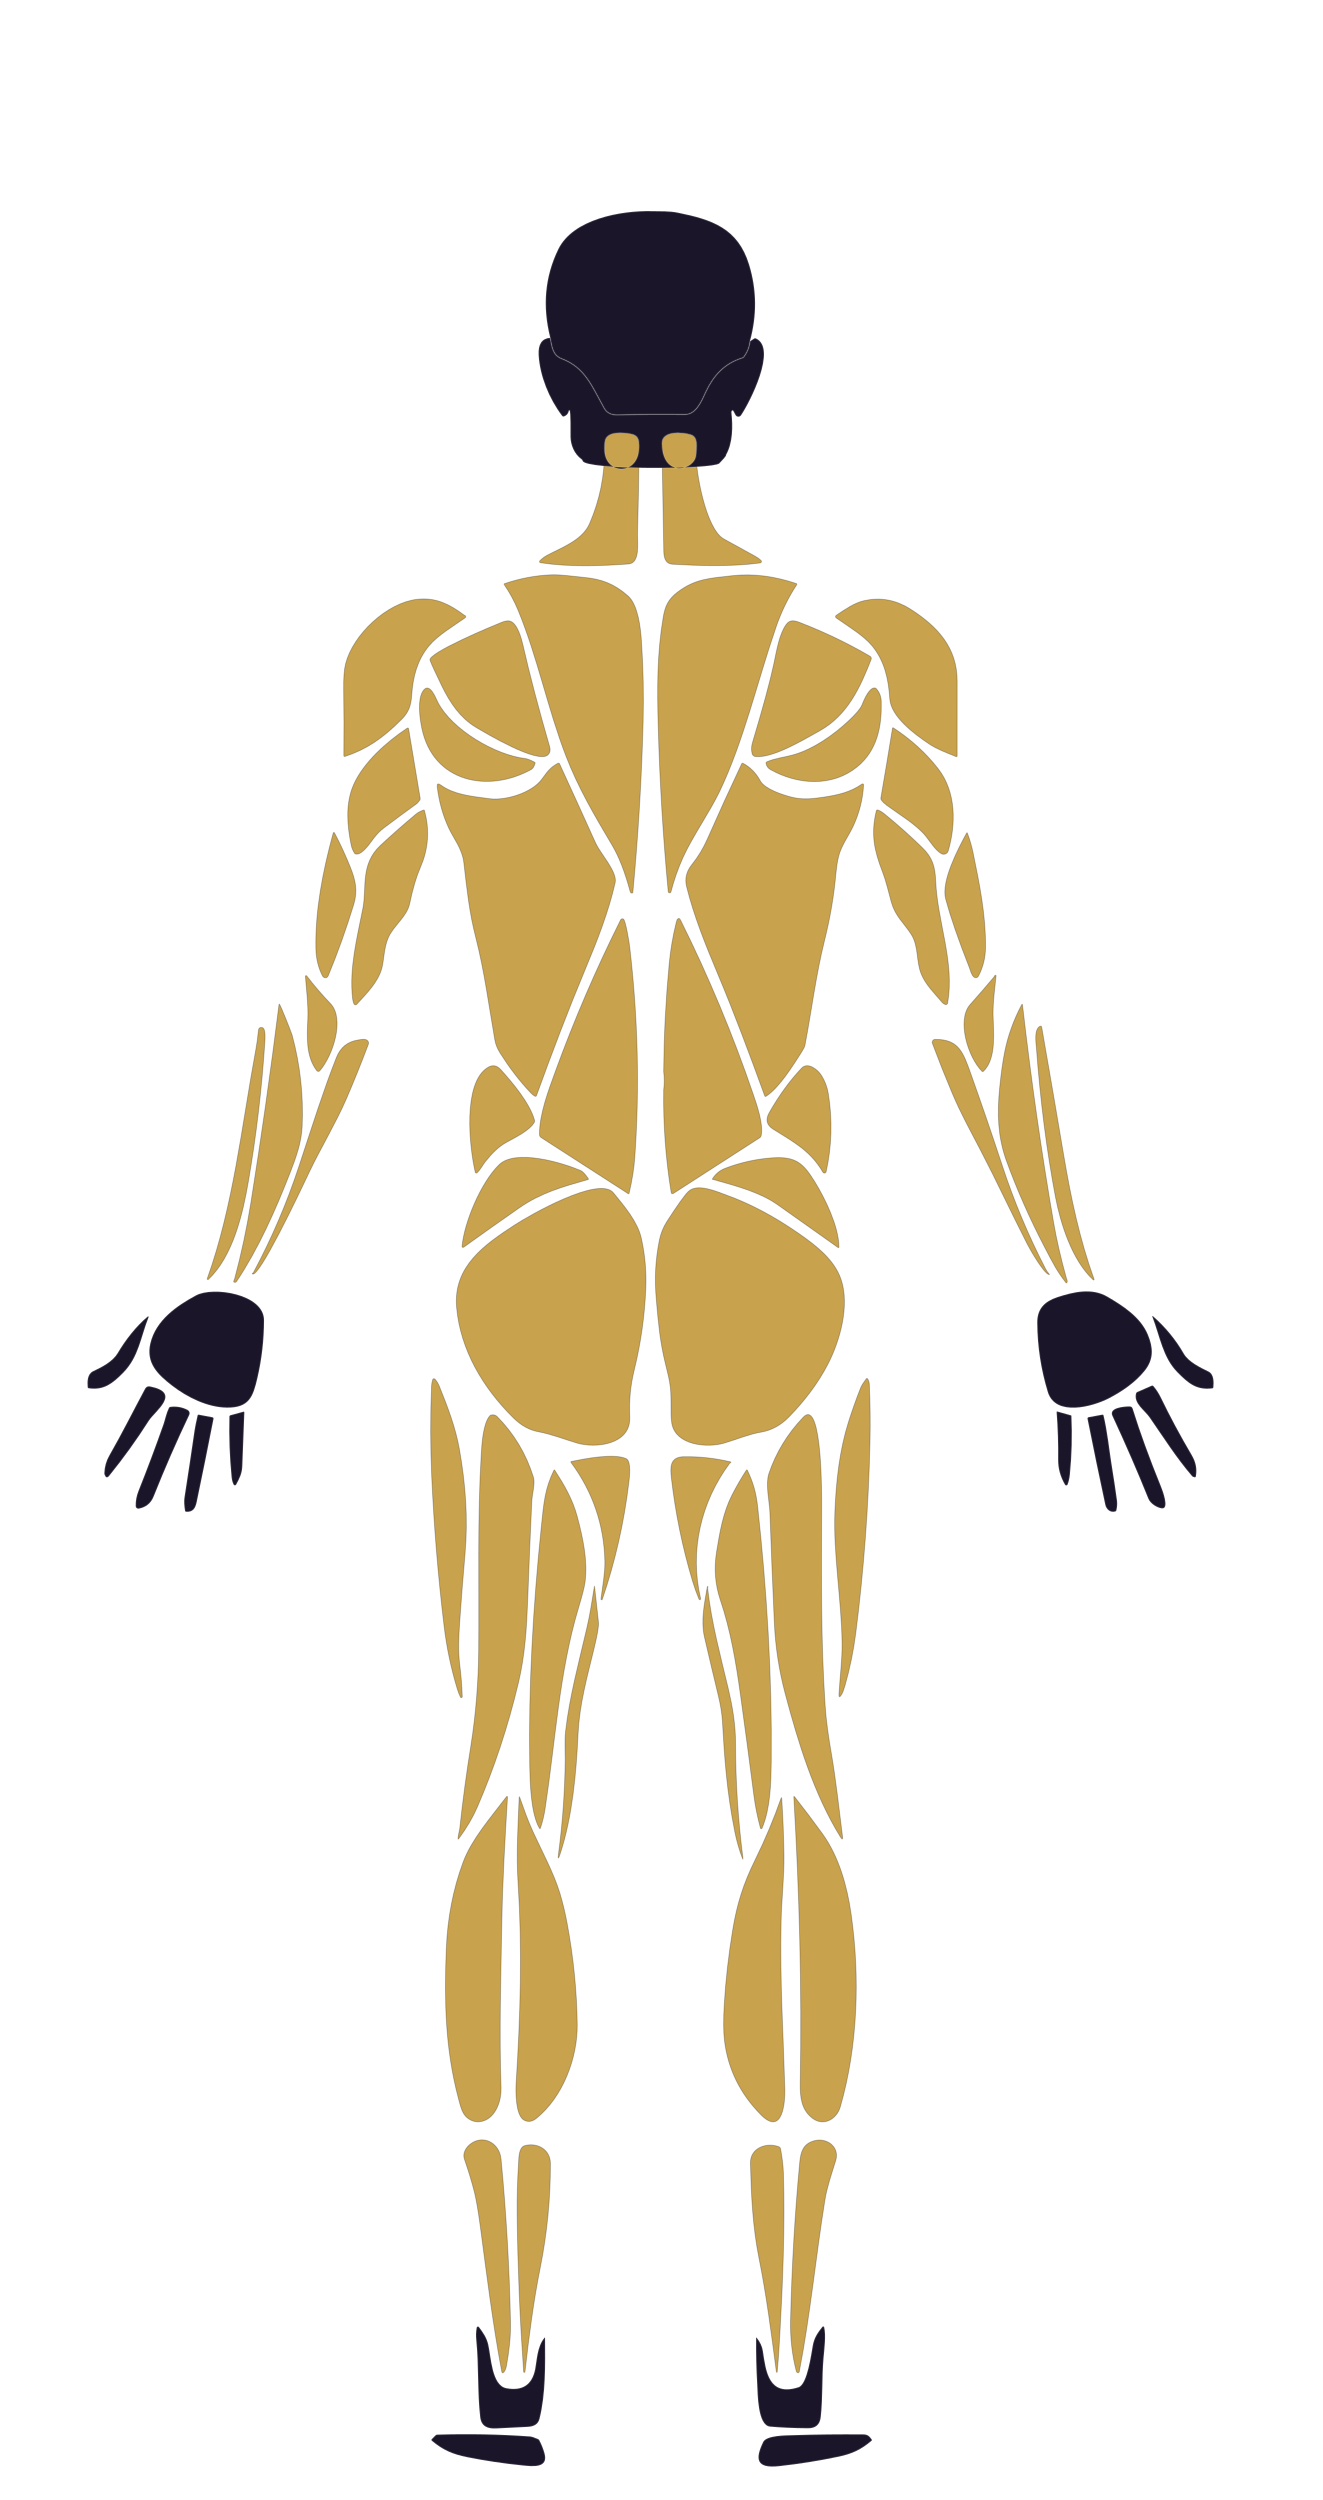
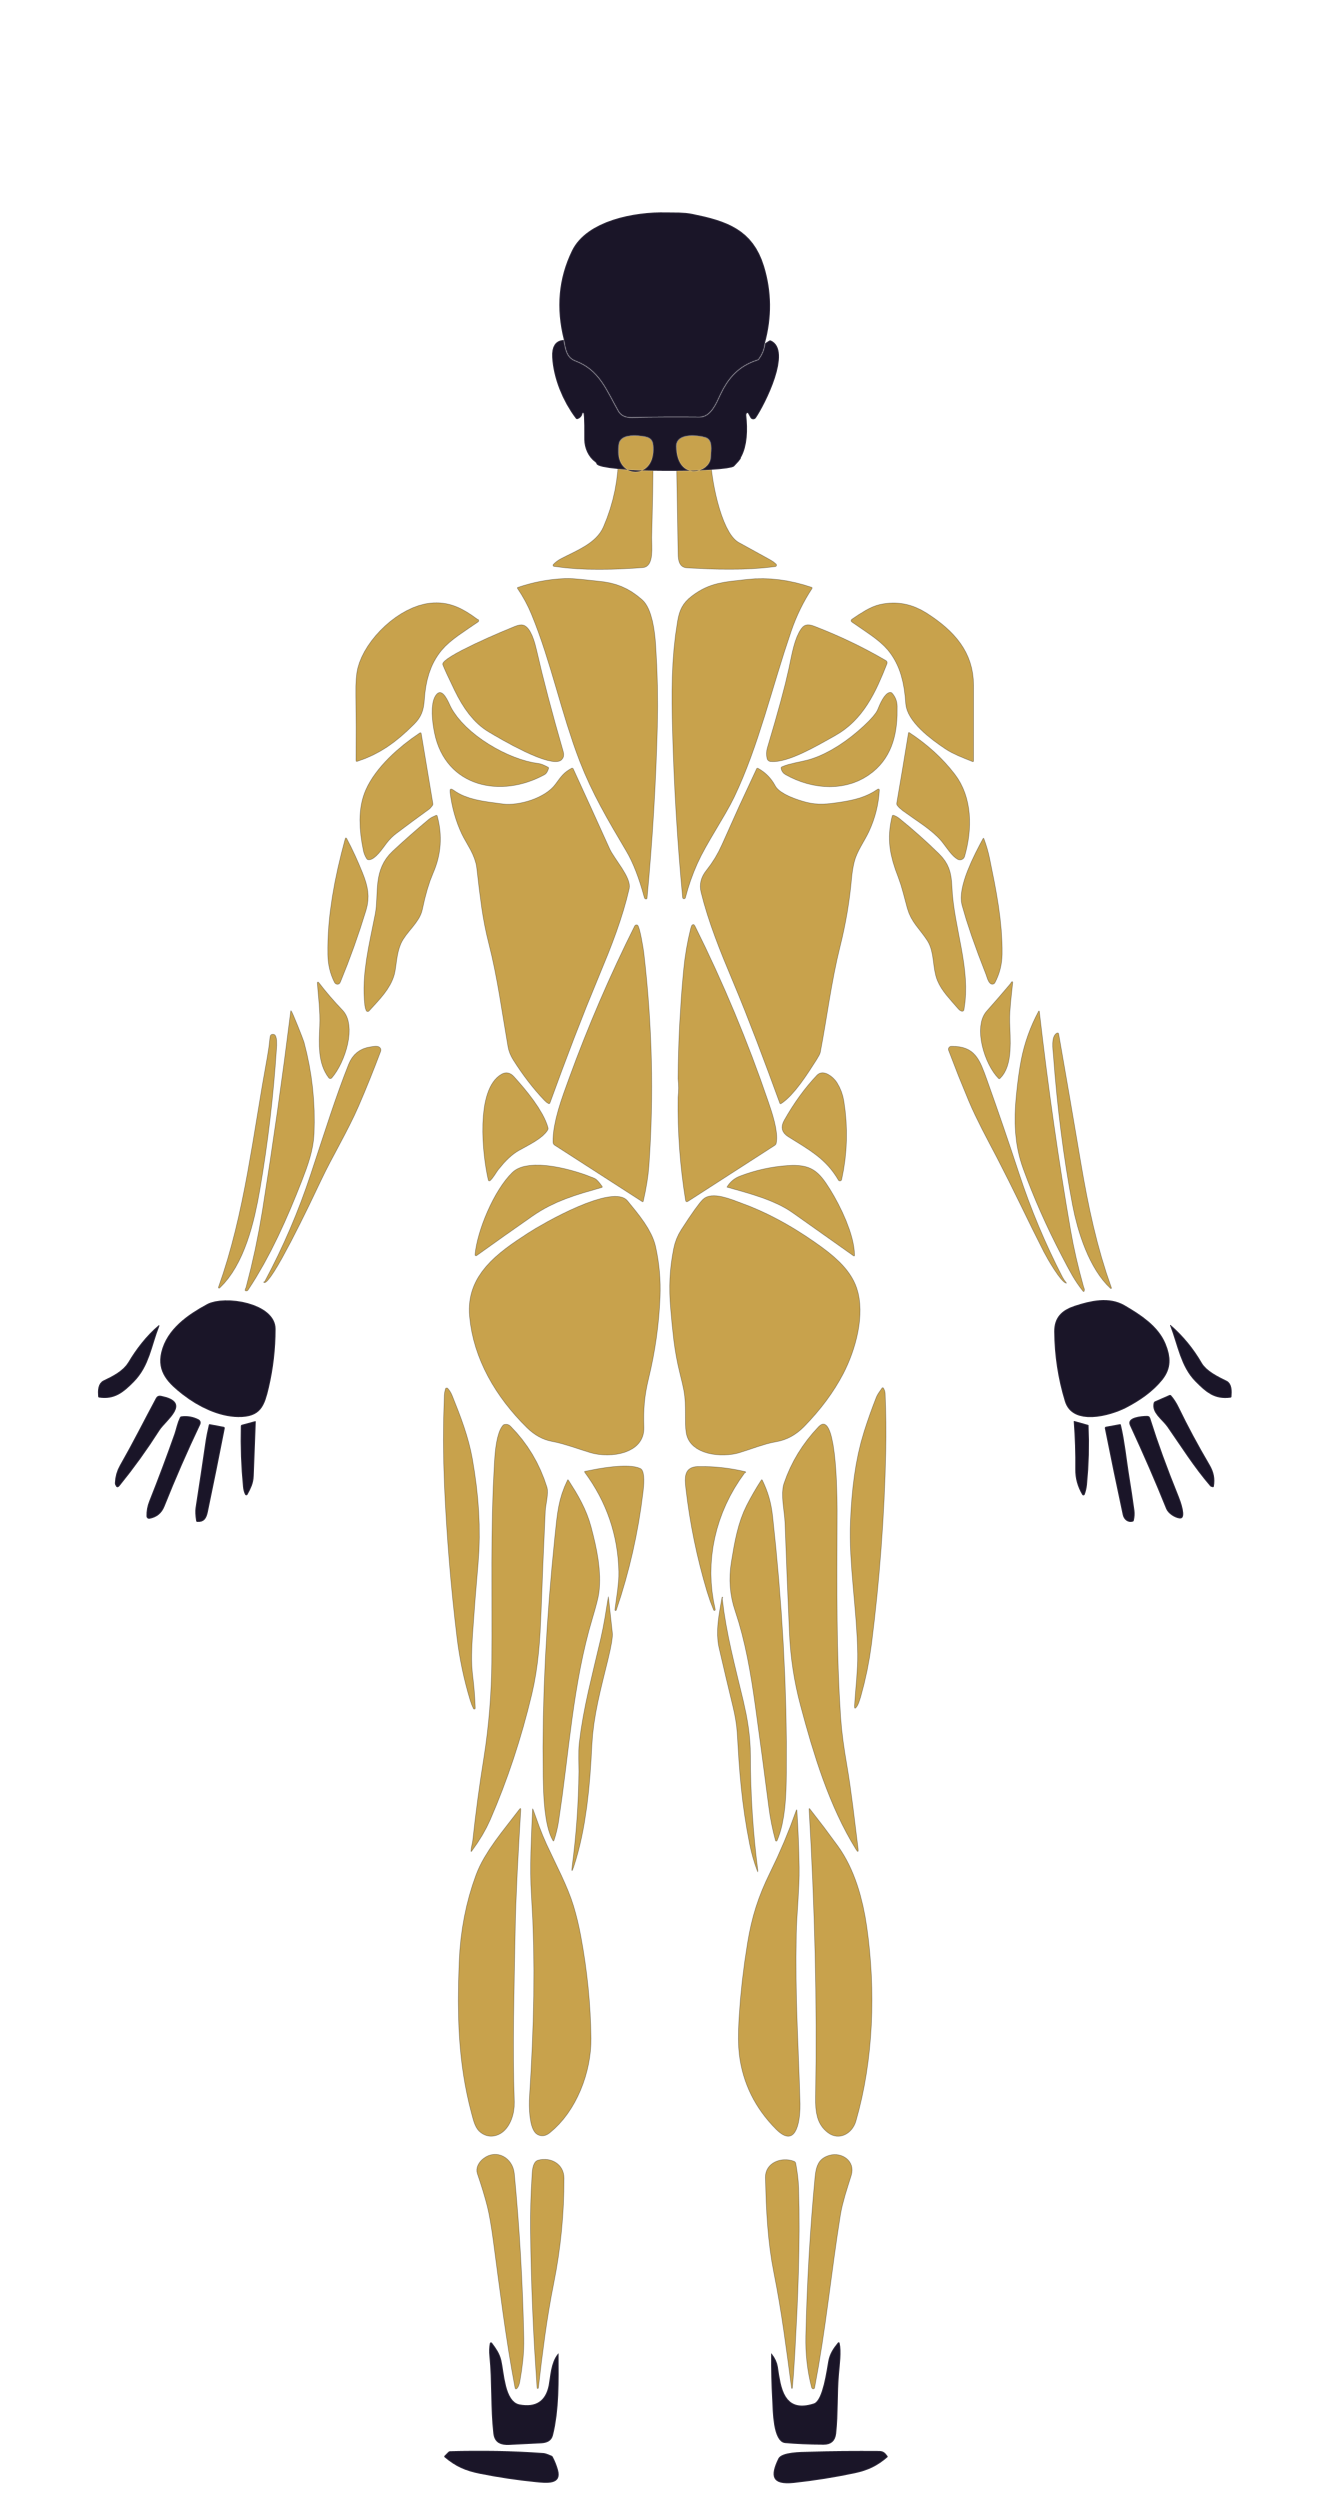
<svg xmlns="http://www.w3.org/2000/svg" viewBox="0 0 730 1380">
-   <g transform="translate(-724.41,20) scale(1)">
+   <g transform="translate(-724,20) scale(1.006897)">
    <path class="neck" data-slug="neck" style="cursor:pointer" d="M1022.74 290.63a.62.61 25.9 01-.36-1.03q1.71-1.83 4.11-3.11c8.19-4.35 19.4-8.3 23.38-17.48q8.48-19.57 8.22-40.85-.05-4.38.57-5.76c1.98-4.38 9.65-3.66 13.85-2.91 4.3.76 4.71 3.25 4.68 7.3q-.2 24.11-.88 48.2c-.12 4.25 1.6 15.84-4.88 16.32-14.57 1.08-32.6 1.81-48.69-.68z" fill="#C8A24C" stroke="rgba(0,0,0,0.25)" stroke-width="0.5" />
    <path class="neck" data-slug="neck" style="cursor:pointer" d="M1095.75 291.46c-4.3-.25-4.9-3.99-4.95-7.71q-.46-29.47-1-58.94c-.13-7.39 11.74-6.23 15.99-4.85 4.2 1.36 3.01 6.89 2.88 10.79-.28 8.88 5.15 41.1 15.32 46.78q8.6 4.81 17.27 9.51 1.97 1.07 3.26 2.36a.8.79 63.6 01-.45 1.35c-16.12 2.17-33.78 1.56-48.32.71z" fill="#C8A24C" stroke="rgba(0,0,0,0.25)" stroke-width="0.5" />
    <path class="trapezius" data-slug="trapezius" style="cursor:pointer" d="M1071.06 308.94c5.6 4.92 6.96 17.83 7.43 24.88q1.5 22.3.93 44.68-1.2 46.76-5.66 94a.57.56 3.7 01-.59.51q-.68-.03-.94-1.01-4.29-15.9-9.79-25.19c-10.24-17.31-18.8-31.84-25.59-49.4-10.19-26.38-15.6-54.28-26.46-80.58q-3.07-7.43-7.61-14.07-.3-.43.2-.6 12.47-4.28 25.48-4.85c5.54-.25 12.15.86 18.32 1.41 9.7.87 16.77 3.6 24.28 10.22z" fill="#C8A24C" stroke="rgba(0,0,0,0.25)" stroke-width="0.5" />
    <path class="trapezius" data-slug="trapezius" style="cursor:pointer" d="M1163.98 302.12a.43.43 0 01.22.65q-7.08 10.77-11.41 23.37c-10.53 30.61-17.8 62.94-31.3 91.07-5.11 10.64-15.17 25.22-20.12 36.26q-4.08 9.08-6.59 18.83a.77.77 0 01-1.51-.12q-4.27-45.15-5.52-90.99c-.56-20.28-.74-39.92 2.75-60.43 1.04-6.13 2.77-9.98 7.85-13.85 9.8-7.48 18.02-7.73 30.1-9.11 12.02-1.39 23.92.4 35.53 4.32z" fill="#C8A24C" stroke="rgba(0,0,0,0.25)" stroke-width="0.5" />
-     <path class="deltoids" data-slug="deltoids" style="cursor:pointer" d="M980.66 319.58c.19.14.55.19.65.32a.8.8 0 01-.16 1.15c-6.78 4.75-15.26 9.77-20.03 15.58-6.41 7.78-8.76 16.96-9.44 27.04-.39 5.92-1.68 9.5-5.59 13.43-10.02 10.08-19.04 16.47-31.14 20.41q-.75.25-.75-.55.19-18.4-.09-36.3-.14-9.4 1.07-14.22c4.04-16.07 22.8-33.85 39.68-35.64 9.99-1.06 17.34 2.46 25.8 8.78z" fill="#C8A24C" stroke="rgba(0,0,0,0.25)" stroke-width="0.5" />
-     <path class="deltoids" data-slug="deltoids" style="cursor:pointer" d="M1227.3 316.44c14.62 9.44 25.48 21.03 25.46 39.51q-.02 20.56-.01 41.37a.37.37 0 01-.51.35c-5.08-2.06-10.41-3.98-14.9-6.97-7.84-5.24-21.14-14.95-21.77-24.95-.69-10.75-2.81-20.85-9.76-29.25-4.68-5.65-12.96-10.58-19.6-15.26q-1.23-.87.01-1.71c4.6-3.13 9.91-6.78 15.25-7.98q13.58-3.03 25.83 4.89z" fill="#C8A24C" stroke="rgba(0,0,0,0.25)" stroke-width="0.5" />
+     <path class="shoulders_rear" data-slug="shoulders_rear" style="cursor:pointer" d="M980.66 319.58c.19.14.55.19.65.32a.8.8 0 01-.16 1.15c-6.78 4.75-15.26 9.77-20.03 15.58-6.41 7.78-8.76 16.96-9.44 27.04-.39 5.92-1.68 9.5-5.59 13.43-10.02 10.08-19.04 16.47-31.14 20.41q-.75.25-.75-.55.19-18.4-.09-36.3-.14-9.4 1.07-14.22c4.04-16.07 22.8-33.85 39.68-35.64 9.99-1.06 17.34 2.46 25.8 8.78z" fill="#C8A24C" stroke="rgba(0,0,0,0.25)" stroke-width="0.5" />
+     <path class="shoulders_rear" data-slug="shoulders_rear" style="cursor:pointer" d="M1227.3 316.44c14.62 9.44 25.48 21.03 25.46 39.51q-.02 20.56-.01 41.37a.37.37 0 01-.51.35c-5.08-2.06-10.41-3.98-14.9-6.97-7.84-5.24-21.14-14.95-21.77-24.95-.69-10.75-2.81-20.85-9.76-29.25-4.68-5.65-12.96-10.58-19.6-15.26q-1.23-.87.01-1.71c4.6-3.13 9.91-6.78 15.25-7.98q13.58-3.03 25.83 4.89z" fill="#C8A24C" stroke="rgba(0,0,0,0.25)" stroke-width="0.5" />
    <path class="upper-back" data-slug="upper-back" style="cursor:pointer" d="M987.06 381.44c-8.48-5.06-14.14-13.28-18.82-22.92q-5.3-10.92-6.46-14.04c-1.49-4.01 35.14-19.22 39.61-20.97q2.75-1.08 4.33-.72c4.33.96 6.61 9.96 7.46 13.7q5.43 23.89 14.65 55.74.78 2.7-.88 4.39c-5.37 5.5-34.69-12.08-39.89-15.18z" fill="#C8A24C" stroke="rgba(0,0,0,0.25)" stroke-width="0.5" />
    <path class="upper-back" data-slug="upper-back" style="cursor:pointer" d="M1017.44 583.31q-9.11-9.57-16.97-22.03-2.28-3.62-2.91-7.25c-3.28-18.82-5.77-38.04-10.52-56.55-3.53-13.73-4.74-25.19-6.61-41.43-.85-7.35-5.67-13.34-8.22-18.75q-4.93-10.47-6.44-22.88-.33-2.72 1.89-1.11c7.25 5.27 16.36 6.16 26.91 7.56 8.86 1.19 23.41-3.18 28.94-10.76 3.34-4.58 4.7-6.5 8.86-8.77a.67.66-26.4 01.92.3q10.02 21.8 19.93 43.78c2.56 5.69 12.11 15.88 10.77 21.83-3.65 16.09-9.88 31.96-16.24 47.13-9.72 23.21-18.61 46.72-27.2 70.36q-.24.67-.88.35-1.03-.52-2.23-1.78z" fill="#C8A24C" stroke="rgba(0,0,0,0.25)" stroke-width="0.5" />
    <path class="upper-back" data-slug="upper-back" style="cursor:pointer" d="M1017.71 404.73c-23.86 13.25-54.31 7.11-60.45-22.75-1.2-5.81-2.5-15.84.64-20.55 3.63-5.44 7.17 4.18 8.17 6.14 7.71 15.14 31.62 29.16 48.2 31.13q1.84.21 5.26 2.06.4.21.26.64-.86 2.65-2.08 3.33z" fill="#C8A24C" stroke="rgba(0,0,0,0.25)" stroke-width="0.5" />
    <path class="upper-back" data-slug="upper-back" style="cursor:pointer" d="M1141.45 397.63a2.17 2.14-3.6 01-1.88-1.64q-.71-2.97.18-5.95 8.74-29.19 11.75-43.29c1.73-8.11 3.07-16.77 6.94-22.08 1.92-2.62 4.28-2.27 7.19-1.15q20.52 7.9 39.09 18.77a1.37 1.36 25.9 01.58 1.67c-6.05 15.46-12.98 30.84-28.43 39.45-9.45 5.26-25.83 15.17-35.42 14.22z" fill="#C8A24C" stroke="rgba(0,0,0,0.25)" stroke-width="0.5" />
    <path class="upper-back" data-slug="upper-back" style="cursor:pointer" d="M1149.69 404.8q-2.04-1.15-2.45-3.5-.09-.53.41-.75c4.64-2.04 9.78-2.51 14.63-3.87 11.01-3.1 22.03-10.83 30.34-18.57q6.33-5.89 7.58-8.93c1.02-2.49 3.79-9.5 7-9.46q.52.01.87.39 2.71 3.01 2.81 7.2c.33 13.77-2.24 26.93-13.26 35.95-13.88 11.36-33.12 9.94-47.93 1.54z" fill="#C8A24C" stroke="rgba(0,0,0,0.25)" stroke-width="0.5" />
    <path class="upper-back" data-slug="upper-back" style="cursor:pointer" d="M1161.19 419.98c6.1 1.57 11.6.99 17.75.06 8.36-1.27 14.83-2.76 21.34-7.27a.54.53 74.1 01.84.47q-.64 11.88-5.76 22.85c-2.42 5.2-6.64 10.84-8.04 16.67q-1.02 4.24-1.43 8.92-1.64 18.72-6.34 37.47c-4.73 18.91-7.13 38.67-10.8 57.85q-.24 1.24-2.2 4.3c-4.57 7.14-12.22 19.43-19.34 23.88a.44.43-25.6 01-.64-.22c-8.26-22.57-16.6-45.11-25.91-67.23-6.67-15.85-13.27-32.14-17.27-48.42q-1.58-6.41 2.91-12.01 5.21-6.51 8.57-14.14 9.25-21 19.01-41.64a.47.47 0 01.65-.21q6.17 3.37 9.51 9.64c2.45 4.6 12.22 7.75 17.15 9.03z" fill="#C8A24C" stroke="rgba(0,0,0,0.25)" stroke-width="0.5" />
    <path class="triceps" data-slug="triceps" style="cursor:pointer" d="M931.03 442.29c-2.01 2.57-6.52 9.71-10.12 9.17q-.52-.08-.8-.52-1.35-2.09-1.84-4.44c-2.25-10.87-3.28-22.88 1.35-33.38 5.45-12.33 18.27-23.68 29.61-31.2a.47.46 68.7 01.71.32l6.42 38.52q.09.54-.26.97c-.47.58-1.12 1.52-1.71 1.94q-9.11 6.58-18.08 13.36-2.9 2.2-5.28 5.26z" fill="#C8A24C" stroke="rgba(0,0,0,0.25)" stroke-width="0.5" />
    <path class="triceps" data-slug="triceps" style="cursor:pointer" d="M958.15 427.11a.41.41 0 01.55.27q4.44 16.16-2.23 31.41-3.37 7.73-5.91 19.98c-1.51 7.28-8.93 12.21-11.81 18.82-2.42 5.56-2.41 12.5-3.51 16.66-2.14 8.06-8.51 14.15-13.91 20.13a.93.93 0 01-1.54-.25q-.57-1.3-.75-2.89c-1.93-16.91 2.52-33.52 5.71-49.99 2.16-11.21-1.54-24.15 9.68-34.59q9.54-8.86 19.55-17.23c1.3-1.08 2.7-1.72 4.17-2.32z" fill="#C8A24C" stroke="rgba(0,0,0,0.25)" stroke-width="0.5" />
    <path class="triceps" data-slug="triceps" style="cursor:pointer" d="M903.57 519.67a1.84 1.82-5.4 01-1.12-.92q-3.54-6.97-3.68-15.19c-.37-21.2 3.8-42.53 9.5-63.44q.33-1.23.92-.1 4.64 8.78 8.6 18.67c2.88 7.21 4.19 12.98 1.88 20.57q-6.07 19.96-14.02 39.23-.65 1.58-2.08 1.18z" fill="#C8A24C" stroke="rgba(0,0,0,0.25)" stroke-width="0.5" />
    <path class="triceps" data-slug="triceps" style="cursor:pointer" d="M1213.94 424.56q-2.02-1.5-3.08-3.02-.31-.46-.22-1 3.32-19.22 6.42-38.46.09-.56.56-.25 14.9 9.82 24.8 22.71c9.8 12.75 9.72 30.37 5.41 45.13a2.62 2.62 0 01-3.76 1.57c-3.26-1.77-6.22-6.71-8.62-9.67-5.24-6.46-14.75-12-21.51-17.01z" fill="#C8A24C" stroke="rgba(0,0,0,0.25)" stroke-width="0.5" />
    <path class="triceps" data-slug="triceps" style="cursor:pointer" d="M1246.2 534.5q-.95-.3-1.75-1.22c-4.65-5.4-9.13-9.88-11.46-15.51-2.96-7.13-1.37-15.5-5.64-22.09-4.06-6.26-8.72-9.91-10.89-17.58-1.62-5.68-2.81-11.46-4.97-17.02-4.56-11.69-6.45-20.86-3.33-33.56a.59.58-74 01.75-.42q1.69.56 3.22 1.79 11.23 9.08 21.54 19.18c5.39 5.28 6.92 10.13 7.24 18.16.9 22.52 10.62 44.97 6.59 67.49a1.01 1 13.9 01-1.3.78z" fill="#C8A24C" stroke="rgba(0,0,0,0.25)" stroke-width="0.5" />
    <path class="triceps" data-slug="triceps" style="cursor:pointer" d="M1258.43 439.96q2.01 5.38 3.1 10.68c3.58 17.36 7.13 34.77 6.89 52.61q-.11 8.3-3.94 15.61a1.61 1.6 33.4 01-2.44.5c-1.45-1.19-1.9-3.58-2.43-4.94q-9.23-23.41-13.19-38.15c-2.63-9.81 6.82-27.63 11.53-36.35q.28-.5.48.04z" fill="#C8A24C" stroke="rgba(0,0,0,0.25)" stroke-width="0.5" />
    <path class="lower-back" data-slug="lower-back" style="cursor:pointer" d="M986.76 627.1c-3.13-13.13-7.31-49.77 7.27-58.07 2.4-1.37 4.8-.82 6.7 1.29 6.15 6.8 16.22 18.56 18.77 28.15a1.35 1.3 52.6 01-.11.98c-2.51 4.53-9.96 8.09-15.83 11.36q-5.47 3.06-11.33 10.52c-1.23 1.56-2.6 4.3-4.5 6.06a.59.58-28.2 01-.97-.29z" fill="#C8A24C" stroke="rgba(0,0,0,0.25)" stroke-width="0.5" />
    <path class="lower-back" data-slug="lower-back" style="cursor:pointer" d="M1023.15 607.96a2.06 2.04-74.3 01-.94-1.69c-.17-10.98 5.04-24.58 8.79-34.9q15.61-42.83 36-83.59a1.11 1.1-62.5 011.51-.48c1.25.66 3.21 12.98 3.46 15.08q6.94 59.25 2.82 116.88-.62 8.66-3.1 19.37-.13.53-.59.24l-47.95-30.91z" fill="#C8A24C" stroke="rgba(0,0,0,0.25)" stroke-width="0.5" />
    <path class="lower-back" data-slug="lower-back" style="cursor:pointer" d="M1090.76 581.75q.62-5.16 0-10.27.22-29.79 3.05-59.5 1.1-11.58 3.91-22.88.31-1.27.44-1.43 1.08-1.43 1.88.17 23.38 46.97 40.14 96.18c1.8 5.28 5.84 16.69 4.38 22.96a1.64 1.64 0 01-.71 1.01l-47.63 30.72q-1.12.72-1.34-.6-4.54-28-4.12-56.36z" fill="#C8A24C" stroke="rgba(0,0,0,0.25)" stroke-width="0.5" />
    <path class="lower-back" data-slug="lower-back" style="cursor:pointer" d="M1151.19 603.31q-5.39-3.38-2.19-9.05 8.03-14.22 17.88-24.62c3.49-3.69 9.04.89 10.97 3.99q2.92 4.66 3.8 10.14 3.5 21.77-1.21 43.02a.96.96 0 01-1.77.28c-6.92-11.85-16.03-16.56-27.48-23.76z" fill="#C8A24C" stroke="rgba(0,0,0,0.25)" stroke-width="0.5" />
    <path class="forearm" data-slug="forearm" style="cursor:pointer" d="M878.44 534.38a.15.15 0 01.18-.13c.47.12 6.68 15.77 7.07 17.22q6.66 24.73 5.52 50.29c-.4 8.9-3.45 17.35-6.64 25.55-7.94 20.38-17.41 41.88-29.59 60.09a1.04 1.02-54.2 01-1.49.25c-.34-.26.37-1.45.47-1.83q5.58-20.8 8.97-42.08 8.65-54.15 15.51-109.36z" fill="#C8A24C" stroke="rgba(0,0,0,0.25)" stroke-width="0.5" />
    <path class="forearm" data-slug="forearm" style="cursor:pointer" d="M893 518.93a.39.38 24.6 01.69-.25q5.97 7.83 13.11 15.27c8.08 8.4 1.41 28.73-5.88 37.12a1.05 1.05 0 01-1.63-.05c-6.09-7.93-5.41-18.74-4.97-28.44.36-8.12-.76-15.7-1.32-23.65z" fill="#C8A24C" stroke="rgba(0,0,0,0.25)" stroke-width="0.5" />
    <path class="forearm" data-slug="forearm" style="cursor:pointer" d="M869.06 547.19c2.16.36 1.67 6.21 1.57 7.8q-2.54 38.84-9.11 77.16c-3.04 17.71-8.47 41.3-22.09 54.09a.38.38 0 01-.62-.41c14.51-40.44 19-84.26 26.8-126.31q.9-4.88 1.48-10.82.18-1.81 1.97-1.51z" fill="#C8A24C" stroke="rgba(0,0,0,0.25)" stroke-width="0.5" />
    <path class="forearm" data-slug="forearm" style="cursor:pointer" d="M864.24 682.58q15.09-28.18 25.12-58.55c8.14-24.63 13.67-42.4 20.79-60.35q3.31-8.37 12.08-9.63c1.35-.2 3.68-.75 4.86.21q1.13.93.61 2.3-5.8 15.45-12.04 29.88c-5.79 13.39-14.92 28.68-20.32 40.14-6.12 13-28.07 59.18-31.64 56.64a.21.21 0 01.03-.36q.15-.07.34-.13.12-.04.17-.15z" fill="#C8A24C" stroke="rgba(0,0,0,0.25)" stroke-width="0.5" />
    <path class="forearm" data-slug="forearm" style="cursor:pointer" d="M1272.99 519.43c.27-.33.33-.75.75-1.05a.32.32 0 01.5.29c-.7 7.22-1.77 14.33-1.66 21.54.13 8.94 2.13 24-5.35 31.17q-.37.35-.73 0c-7.63-7.55-14.2-28.29-6.52-36.92q6.6-7.41 13.01-15.03z" fill="#C8A24C" stroke="rgba(0,0,0,0.25)" stroke-width="0.5" />
    <path class="forearm" data-slug="forearm" style="cursor:pointer" d="M1312.82 688.04c-4.78-6.01-7.2-10.8-11.76-19.56q-12.39-23.79-21.03-47.53c-4.86-13.36-5.22-26.17-3.83-40.19q1.13-11.5 2.69-19.53 2.72-13.98 9.59-26.79a.17.17 0 01.32.06q7.26 63.12 17.22 120.49 2.43 14.04 7.03 30.55c.22.79.74 1.33.36 2.4a.34.34 0 01-.59.1z" fill="#C8A24C" stroke="rgba(0,0,0,0.25)" stroke-width="0.5" />
    <path class="forearm" data-slug="forearm" style="cursor:pointer" d="M1296.52 558.51c-.22-2.94-1.44-10.25 2-12.04a.62.61-18.4 01.89.44q6.25 35.69 12.21 71.07c3.88 23 8.77 46.2 16.73 68.19a.29.29 0 01-.47.31c-11.67-10.67-18.09-31.15-20.89-45.98q-7.27-38.55-10.47-81.99z" fill="#C8A24C" stroke="rgba(0,0,0,0.25)" stroke-width="0.5" />
    <path class="forearm" data-slug="forearm" style="cursor:pointer" d="M1303.5 683.6c-2.89-.66-10.16-13.21-12.11-17.02-8.8-17.21-16.92-34.81-25.84-51.89-5.36-10.27-10.98-20.49-15.39-30.95q-5.86-13.86-11.07-27.8a1.63 1.62 79.5 011.5-2.2c13.02-.16 15.5 7.18 19.65 18.81q9.04 25.33 17.43 50.89 9.65 29.37 23.82 56.84.87 1.69 2.13 3.12.24.28-.12.2z" fill="#C8A24C" stroke="rgba(0,0,0,0.25)" stroke-width="0.5" />
    <path class="gluteal" data-slug="gluteal" style="cursor:pointer" d="M1045.06 626.19q1.42.61 4.11 4.4.27.39-.19.52c-14.47 4.12-26.13 7.4-38.13 15.77q-15.37 10.71-30.53 21.6a.55.54 74.9 01-.86-.5c1.19-13.13 10.35-35.23 20.46-45.06 9.14-8.88 34.99-1.11 45.14 3.27z" fill="#C8A24C" stroke="rgba(0,0,0,0.25)" stroke-width="0.5" />
    <path class="gluteal" data-slug="gluteal" style="cursor:pointer" d="M1007.94 762.81c-16.94-16.64-29.37-37.66-31.47-61-2.06-22.84 15.63-34.95 32.18-45.71 8.2-5.33 46.51-27.32 54.37-17.65 5.92 7.29 13.38 15.84 15.44 25.21q3.01 13.63 2.44 27.6-.94 22.59-6.27 44.49c-2.43 9.96-2.9 17.16-2.59 26.75.47 14.83-18.52 17.18-29.12 14.07-6.38-1.87-13.79-4.83-21.35-6.25q-7.39-1.38-13.63-7.51z" fill="#C8A24C" stroke="rgba(0,0,0,0.25)" stroke-width="0.5" />
    <path class="gluteal" data-slug="gluteal" style="cursor:pointer" d="M1117.94 631.04q-.13-.03-.27-.06-.12-.02-.06-.13 2.58-4.2 7.05-5.92 12.71-4.87 26.13-5.81c12.93-.91 17.1 3.08 23.28 13.06 5.71 9.22 13.32 24.7 13.44 36.06q.01.76-.61.32-16.65-11.74-33.2-23.51c-10.03-7.14-23.72-10.58-35.76-14.01z" fill="#C8A24C" stroke="rgba(0,0,0,0.25)" stroke-width="0.5" />
    <path class="gluteal" data-slug="gluteal" style="cursor:pointer" d="M1124.12 776.61c-9.28 2.74-26.75 1.29-28.86-10.88-1.05-6.03.27-14.88-1.3-23.27q-.54-2.94-2.15-9.35c-3.2-12.81-4.02-23.33-5.08-35.27-1.07-12.03-.57-22 1.64-33.17q1.1-5.6 4.19-10.41 8.74-13.58 11.87-16.59c4.96-4.77 15.84.18 21.19 2.11q19.7 7.12 40.17 21.43c9.59 6.7 19.29 14.31 22.93 25.17 4.81 14.37-.65 33.88-7.42 46.87q-7.79 14.97-21.39 28.9-6.74 6.9-15.26 8.36c-7.07 1.21-13.68 4.08-20.53 6.1z" fill="#C8A24C" stroke="rgba(0,0,0,0.25)" stroke-width="0.5" />
    <path class="adductors" data-slug="adductors" style="cursor:pointer" d="M1070.06 785.19c2.95 1.36 1.8 10.43 1.49 13.04q-3.98 33.27-14.66 64.61a.39.39 0 01-.76-.17c.9-7.05 2.31-14.29 2.16-20.92q-.68-30.14-18.71-54.52-.29-.39.18-.49c7.42-1.52 23.53-4.69 30.3-1.55z" fill="#C8A24C" stroke="rgba(0,0,0,0.25)" stroke-width="0.5" />
    <path class="adductors" data-slug="adductors" style="cursor:pointer" d="M1127.24 787.66c-15.99 21.49-22.3 48.51-16.08 74.83a.47.46-63.2 01-.88.29q-1.99-4.69-3.65-10.24-8.29-27.75-11.6-56.54c-.65-5.71-1.1-11.77 6.87-11.9q13-.19 25.68 2.83a.31.24 41.2 01.1.53q-.12.01-.27.07-.1.04-.17.13z" fill="#C8A24C" stroke="rgba(0,0,0,0.25)" stroke-width="0.5" />
    <path class="hamstring" data-slug="hamstring" style="cursor:pointer" d="M963.27 741.53a.71.7 31.7 011.19-.28q1.51 1.62 2.47 3.99c4.6 11.41 8.93 22.66 11.07 34.72 3.38 19.14 4.84 38.23 3.12 57.74q-1.68 19.06-2.99 38.15c-.51 7.55-.88 15.71.07 23.18q1.08 8.54 1.39 17.57a.52.52 0 01-.98.25q-1.03-2.07-1.8-4.62-5.13-16.92-7.25-34.49-5.01-41.45-6.86-83.17-1.09-24.75-.07-49.51.06-1.59.64-3.53z" fill="#C8A24C" stroke="rgba(0,0,0,0.25)" stroke-width="0.5" />
    <path class="hamstring" data-slug="hamstring" style="cursor:pointer" d="M1030.2 791.53q.17-.36.38-.03c5.26 8.11 9.94 16.15 12.47 25.64 3.12 11.72 5.87 24.36 4.31 36.24q-.5 3.8-3.57 14.02c-10.75 35.81-12.83 74.2-18.5 111.1q-.82 5.4-2.55 10.55-.23.68-.59.07c-4.72-8.07-5.18-25.09-5.34-34.81-.7-43.69 1.92-87.82 6.38-131.28 1.41-13.74 1.99-21.15 7.01-31.5z" fill="#C8A24C" stroke="rgba(0,0,0,0.25)" stroke-width="0.5" />
    <path class="hamstring" data-slug="hamstring" style="cursor:pointer" d="M998.81 761.94q14.07 14.17 20.1 33.62c.98 3.15-.78 9.61-.93 12.91q-1.3 27.63-2.3 55.27c-.55 15.31-1.54 30.27-5.12 45.26q-8.62 36.18-22.76 68.73-3.65 8.41-10.15 17.19-.45.61-.41-.14c.11-1.93.82-4.15.99-5.71q2.45-22.72 6.08-45.26c2.83-17.66 4.18-35.95 4.33-52.37.33-36.43-.75-73.34 1.47-109.68.33-5.32 1.07-16.16 4.7-20.25q.33-.36.81-.45 1.95-.37 3.19.88z" fill="#C8A24C" stroke="rgba(0,0,0,0.25)" stroke-width="0.5" />
    <path class="hamstring" data-slug="hamstring" style="cursor:pointer" d="M1052.52 855.62a.04.04 0 01.08.01q1.07 9.9 2.17 19.87.33 3.04-2.37 14.18c-3.83 15.8-8.15 31.11-8.9 47.47-.99 21.61-3.11 45.66-9.92 66.3q-1.49 4.52-.87-.2 3.38-25.36 3.7-51.99c.05-3.74-.4-10.32.2-15.58 2.19-19.2 7.39-38.25 11.75-57.05 1.78-7.64 2.93-15.21 4.16-23.01z" fill="#C8A24C" stroke="rgba(0,0,0,0.25)" stroke-width="0.5" />
    <path class="hamstring" data-slug="hamstring" style="cursor:pointer" d="M1183.25 947.53c2.57 14.85 4.32 31.11 6.22 46.14q.35 2.74-1.11.39c-14.67-23.67-23.34-52.15-30.55-79.32q-5.08-19.14-5.97-39.05-1.36-30.37-2.44-60.74c-.22-6.09-2.56-15.63-.55-21.57q5.87-17.35 18.96-31.07c10.77-11.28 10.17 46.55 10.16 48.97-.13 41.09-.45 74.18 1.91 110.07.57 8.75 1.88 17.53 3.37 26.18z" fill="#C8A24C" stroke="rgba(0,0,0,0.25)" stroke-width="0.5" />
    <path class="hamstring" data-slug="hamstring" style="cursor:pointer" d="M1136.43 791.52q.27-.42.49.03c3.12 6.46 4.84 12.26 5.68 19.83 5.07 45.8 8.05 94.61 7.56 140.76-.13 11.8-.46 26.22-5.13 37.08a.44.44 0 01-.83-.06q-2.51-9.14-3.69-18.41-3.54-27.64-7.36-55.24c-2.49-18-5.47-35.67-11.09-52.26q-4.35-12.82-2.08-26.75c1.76-10.77 3.58-21.61 8.46-31.16q3.58-6.99 7.99-13.82z" fill="#C8A24C" stroke="rgba(0,0,0,0.25)" stroke-width="0.5" />
    <path class="hamstring" data-slug="hamstring" style="cursor:pointer" d="M1115.03 856.73c2.03 18.72 7.11 37.44 11.47 55.77 2.25 9.46 3.94 19.51 3.95 30.11q.02 31.7 4.08 63.16.16 1.26-.29.07-2.7-7.15-4.19-14.6c-4.44-22.21-5.71-40.52-6.87-61.23-.24-4.24-1.19-9.64-2.23-13.92q-3.94-16.25-7.7-32.55c-2.09-9.04.08-18.69 1.6-27.66q.07-.38.32-.09.16.19.01.4-.19.24-.15.54z" fill="#C8A24C" stroke="rgba(0,0,0,0.25)" stroke-width="0.5" />
    <path class="hamstring" data-slug="hamstring" style="cursor:pointer" d="M1202.61 741.08a.44.44 0 01.72.03c.52.82.9 1.86.95 2.91q.73 15.98.37 31.97-1.16 52.95-7.85 105.49-1.88 14.74-5.97 29.04-1 3.52-1.92 4.95-1.57 2.47-1.39-.37c.58-9.44 1.83-19.17 1.71-28.16-.32-24.52-4.94-49.11-3.95-72.75.69-16.54 2.5-33.51 7.54-49.38q2.99-9.4 6.61-18.6.74-1.88 3.18-5.13z" fill="#C8A24C" stroke="rgba(0,0,0,0.25)" stroke-width="0.5" />
    <path class="calves" data-slug="calves" style="cursor:pointer" d="M982.69 1149.31c-3.07-2.23-3.98-6.24-5.24-11.03-7.19-27.14-7.88-53.18-6.67-82.78q1.03-25.29 9.23-47.45c4.77-12.89 15.33-24.77 23.79-36q.82-1.09.74.27c-1.37 22.86-2.72 45.67-3.11 68.49-.52 30.56-1.51 61.11-.42 91.68.24 6.83-2.77 16.29-10.08 18.37q-4.39 1.25-8.24-1.55z" fill="#C8A24C" stroke="rgba(0,0,0,0.25)" stroke-width="0.5" />
    <path class="calves" data-slug="calves" style="cursor:pointer" d="M983.99 1163.56c7.15-5.59 16.16-.63 17 8.23q4.31 45.02 5.22 90.26c.16 8.25-.8 15.79-2.19 23.65q-.45 2.52-1.43 3.66-.95 1.11-1.22-.33c-5.03-26.7-8.28-53.49-11.87-80.36q-1.68-12.52-3.24-18.71-2.04-8.12-5.53-18.24c-1.03-3 .8-6.25 3.26-8.16z" fill="#C8A24C" stroke="rgba(0,0,0,0.25)" stroke-width="0.5" />
    <path class="calves" data-slug="calves" style="cursor:pointer" d="M1013.69 1150.31c-4.8-2.61-4.66-16.17-4.36-20.75 2.34-36.49 3.44-73.94 1.04-110.45-1.03-15.55.02-31.49.62-47.06q.03-.66.25-.03c2.28 6.45 4.52 12.88 7.39 19.11 5.12 11.14 11.5 22.91 14.83 33.92q2.34 7.74 3.97 16.46 5.3 28.43 5.62 56.09c.2 18.32-7.9 40-22.63 51.79q-3.42 2.73-6.73.92z" fill="#C8A24C" stroke="rgba(0,0,0,0.25)" stroke-width="0.5" />
    <path class="calves" data-slug="calves" style="cursor:pointer" d="M1014.14 1164.37c7-1.83 14.1 2.2 14.11 9.95q.06 29.04-5.62 57.41c-3.87 19.28-6.24 38.23-8.43 57.48a.37.37 0 01-.74-.01q-3.12-43.48-3.58-86.64-.15-14.16.76-28.3c.18-2.83.02-8.98 3.5-9.89z" fill="#C8A24C" stroke="rgba(0,0,0,0.25)" stroke-width="0.5" />
    <path class="calves" data-slug="calves" style="cursor:pointer" d="M1172.94 1149.31c-6.06-4.56-6.94-11.4-6.8-19.4.96-52.67-.49-105.31-3.54-157.9q-.04-.72.41-.16 7.96 10.07 15.43 20.44c9.11 12.64 13.61 28.98 15.78 44.21 4.96 34.71 3.75 72.94-5.97 106.5-1.97 6.82-9.18 10.93-15.31 6.31z" fill="#C8A24C" stroke="rgba(0,0,0,0.25)" stroke-width="0.5" />
    <path class="calves" data-slug="calves" style="cursor:pointer" d="M1144.41 1147.33q-17.19-17.37-20.08-40.86-.89-7.22-.13-19.97 1.18-20.06 4.69-41.33c2.33-14.1 5.8-25.22 12.41-38.61q8.19-16.59 14.35-34.15a.14.13-37.7 01.26.03q1.01 15.71 1.26 31.44c.18 11.61-1.34 24.91-1.58 36.43-.72 34.7 1.22 62.05 2.06 93.19.17 6.32-1.1 26.1-13.24 13.83z" fill="#C8A24C" stroke="rgba(0,0,0,0.25)" stroke-width="0.5" />
    <path class="calves" data-slug="calves" style="cursor:pointer" d="M1173.74 1161.73c6.88-2 14.34 3.23 11.98 10.91-2.24 7.3-4.78 14.44-5.99 21.96-5.07 31.52-8.04 63.18-14.13 94.6a.72.71-61.9 01-1.21.37c-.14-.14-.35-.39-.4-.59q-3.53-13.58-3.19-28.23 1.04-44.67 5.06-87.04c.58-6.1 1.93-10.25 7.88-11.98z" fill="#C8A24C" stroke="rgba(0,0,0,0.25)" stroke-width="0.5" />
    <path class="calves" data-slug="calves" style="cursor:pointer" d="M1154.32 1165a1.58 1.57-84.6 01.97 1.18c.79 4.42 1.42 8.78 1.57 13.4.96 29.17-.47 62.66-2.04 90.23q-.78 13.79-1.39 19.52a.23.23 0 01-.45 0c-2.79-21.25-5.41-41.99-9.64-63.03-3.44-17.08-4.29-34.91-4.68-52.3-.19-8.37 8.99-11.61 15.66-9z" fill="#C8A24C" stroke="rgba(0,0,0,0.25)" stroke-width="0.5" />
    <path d="M998.25 1320.52c-4.62.24-8.17-1.08-8.78-6.28-1.6-13.81-.75-28.85-2.16-42.41q-.39-3.74.24-7.03a.69.69 0 011.23-.28c2.35 3.15 4.22 5.75 5.14 9.66 1.54 6.57 1.91 22.57 9.97 24.09q13.33 2.5 15.93-10.47c.92-4.57 1-12.33 5.05-17.25q.42-.51.42.15c.11 14.39.4 30.86-3.08 44.54-.79 3.13-3.31 4.23-6.51 4.4q-8.73.45-17.45.88z" fill="#1a1528" stroke="rgba(255,255,255,0.15)" stroke-width="0.8" />
    <path d="M1149.5 1319.51c-6.93-.63-6.82-18.08-7.14-23.7q-.73-12.53-.59-25.09.01-.71.45-.15 2.74 3.49 3.29 7.17c1.67 11.25 3.21 25.34 19.7 19.99 4.87-1.58 7.03-18.57 7.89-23.21.79-4.2 2.74-7 5.28-10.13a.56.56 0 01.98.22c1.12 4.6.04 12.39-.37 17.26-.92 10.77-.32 21.48-1.52 32.37q-.7 6.23-7.01 6.18-12.13-.11-20.96-.91z" fill="#1a1528" stroke="rgba(255,255,255,0.15)" stroke-width="0.8" />
    <path d="M962.87 1327.38q-.62-.51-.05-1.07l1.99-1.99q.39-.39.93-.41 25.66-.82 51.26 1 1.34.1 4.43 1.47.46.2.69.64 1.84 3.5 2.87 7.23c2.32 8.38-6.63 7.24-12.23 6.68q-15.37-1.53-30.5-4.56c-8.21-1.65-13.33-3.95-19.39-8.99z" fill="#1a1528" stroke="rgba(255,255,255,0.15)" stroke-width="0.8" />
    <path d="M1154.35 1341.35c-12.48 1.36-13.27-3.88-8.67-13.37 1.82-3.76 12.72-3.65 16.39-3.77q19.44-.63 38.9-.44c2.41.02 3.31 1 4.61 2.76q.32.44-.09.79c-5.43 4.67-10.52 7.17-17.95 8.74q-16.46 3.47-33.19 5.29z" fill="#1a1528" stroke="rgba(255,255,255,0.15)" stroke-width="0.8" />
    <path d="M789.41 726.84c3.98-6.79 9.89-14.6 16.56-20.14a.31.31 0 01.48.35c-4.39 11.06-5.38 21.94-14.02 30.72-5.82 5.93-10.7 9.81-19.04 8.57q-.55-.08-.59-.63c-.24-3.07-.26-7.29 3.1-8.85 4.82-2.26 10.72-5.28 13.51-10.02z" fill="#1a1528" stroke="rgba(255,255,255,0.15)" stroke-width="0.8" />
    <path d="M807.27 745.31c17.61 3.49 2.75 13.52-.73 18.99q-10.05 15.82-21.86 30.37-1.56 1.92-2.52-.58a2.41 2.33-55.4 01-.16-.96q.2-5.26 2.75-9.71c6.94-12.09 13.12-24.52 19.72-36.79q.91-1.7 2.8-1.32z" fill="#1a1528" stroke="rgba(255,255,255,0.15)" stroke-width="0.8" />
    <path d="M819.3 744.82c-7.79-6.06-14.51-12.4-11.88-23.38 3.07-12.83 14.66-20.7 25.14-26.38 9.57-5.18 37.61-.75 37.6 13.68q-.01 16.24-3.67 31.99c-2.38 10.26-4.49 16.44-16.87 16.3-10.71-.13-21.93-5.7-30.32-12.21z" fill="#1a1528" stroke="rgba(255,255,255,0.15)" stroke-width="0.8" />
    <path d="M827.99 758.27a2.08 2.07 26.6 01.91 2.73q-10.47 22.03-19.66 45.04-2.25 5.63-8.23 6.74a1.45 1.44 84.3 01-1.7-1.4q-.1-4.29 1.51-8.31 7.3-18.34 13.86-36.96c.74-2.1 1.53-6.08 2.97-8.96q.26-.5.82-.57 5.05-.64 9.52 1.69z" fill="#1a1528" stroke="rgba(255,255,255,0.15)" stroke-width="0.8" />
    <path d="M841.68 762.32a.76.75-79.1 01.6.89q-4.51 23.14-9.28 45.87c-.73 3.49-2.09 5.73-5.85 5.43q-.52-.04-.61-.56-.74-4.54-.32-7.21 2.89-18.57 5.59-37.18.38-2.65 1.67-8.22.13-.54.68-.44l7.52 1.42z" fill="#1a1528" stroke="rgba(255,255,255,0.15)" stroke-width="0.8" />
    <path d="M854.75 799.53a.78.78 0 01-1.37-.02q-.91-1.75-1.15-4.29-1.62-16.58-1.2-33.25a.84.84 0 01.61-.78l7.09-1.93q.59-.16.56.45-.58 14.77-1.12 29.56c-.14 4.06-1.54 6.86-3.42 10.26z" fill="#1a1528" stroke="rgba(255,255,255,0.15)" stroke-width="0.8" />
    <path d="M1336.39 751.96c-8.72 4.49-29.38 10.28-33.61-3.6q-5.68-18.65-5.83-38.24c-.06-7.59 4.01-11.75 11.09-14.08 8.85-2.92 19.02-5.3 27.54-.35 8.74 5.09 18.39 11.28 22.45 21.01 3.05 7.3 3.34 13.66-1.78 20.01-5.21 6.47-12.49 11.45-19.86 15.25z" fill="#1a1528" stroke="rgba(255,255,255,0.15)" stroke-width="0.8" />
    <path d="M1374.32 737.5c-8.05-8.14-9.61-19.67-13.85-30.75a.22.22 0 01.35-.24q10.3 8.96 17.1 20.77c2.57 4.47 9.08 7.59 13.57 9.79 3.11 1.52 2.96 5.9 2.71 8.73q-.05.52-.57.59c-8.87 1.17-13.48-2.98-19.31-8.89z" fill="#1a1528" stroke="rgba(255,255,255,0.15)" stroke-width="0.8" />
    <path d="M1383.76 795.45c-.59-.21-.96-.17-1.39-.68-8.84-10.3-15.85-21.5-23.44-32.41-2.81-4.02-8.81-7.64-7.45-13.14q.15-.6.7-.84l7.85-3.44q.66-.29 1.13.25 2.36 2.73 4.17 6.49 7.36 15.23 16.89 31.47c2.33 3.96 3.04 7.59 2.32 11.85a.58.58 0 01-.78.45z" fill="#1a1528" stroke="rgba(255,255,255,0.15)" stroke-width="0.8" />
    <path d="M1365.79 812.62c-2.7-.28-6.42-2.66-7.49-5.33q-8.74-21.76-19.85-45.74c-2.12-4.58 6.55-5.17 9.12-5.21 1.8-.03 1.93.71 2.38 2.18q5.72 18.34 15.35 42.12c.74 1.84 4.81 12.43.49 11.98z" fill="#1a1528" stroke="rgba(255,255,255,0.15)" stroke-width="0.8" />
    <path d="M1308.16 759.17l7.44 2.1q.23.07.24.31.75 16.26-.86 32.41-.3 3-1.25 5.48a.79.79 0 01-1.42.12q-3.9-6.58-3.82-13.9.16-13.07-.83-26.11-.05-.57.5-.41z" fill="#1a1528" stroke="rgba(255,255,255,0.15)" stroke-width="0.8" />
    <path d="M1340.07 814.35c-2.7.82-4.99-1.16-5.54-3.71q-5.06-23.49-9.82-47.47a.77.76-10.7 01.62-.9l7.52-1.38q.59-.11.73.47c2.08 8.53 3.26 19.85 4.22 25.75q2.09 12.92 3.19 21.14.34 2.54-.33 5.46a.86.84 88.4 01-.59.64z" fill="#1a1528" stroke="rgba(255,255,255,0.15)" stroke-width="0.8" />
    <path d="M1028.14 166.45c1.03 5.06 1.36 9.61 6.41 11.53 13.06 4.95 16.74 15.51 23.52 27.48 1.387 2.447 3.863 3.623 7.43 3.53a910.025 910.025 0 0136.94-.25c6.23.09 9.27-7.55 11.48-12.3 4.31-9.27 10.37-15.83 20.28-18.94.333-.1.603-.287.81-.56 1.92-2.58 3.043-5.43 3.37-8.55l2.31-1.51a.977.977 0 01.99-.08c11.92 5.42-3.35 35.31-8.21 42.45-.761 1.11-2.423 1.028-3.06-.15l-1.26-2.32c-.133-.253-.32-.297-.56-.13-.34.24-.48.61-.42 1.11.86 7.64.75 16.87-2.96 23.31-.173.3.839.041-3.7 4.71-3.34 3.436-74.18 3.78-75.48-1.38a1.465 1.465 0 00-.55-.82c-4.15-2.97-6.07-7.95-6.16-12.39-.03-1.68.18-14.28-.53-14.63-.207-.1-.33-.037-.37.19-.3 1.553-1.183 2.597-2.65 3.13a.951.951 0 01-1.07-.32c-7.29-9.56-12.32-22.18-12.97-33.54-.34-6.04 1.797-9.23 6.41-9.57zm29.95 61.71c.173 14.187 18.967 14.703 19.1-1.37.03-4.05-.38-6.54-4.68-7.3-4.2-.75-11.87-1.47-13.85 2.91-.413.92-.603 2.84-.57 5.76zm31.71-3.35c.36 19.647 18.59 14.82 18.87 5.94.13-3.9 1.32-9.43-2.88-10.79-4.25-1.38-16.12-2.54-15.99 4.85z" fill="#1a1528" stroke="rgba(255,255,255,0.15)" stroke-width="0.8" />
    <path d="M1138.38 168.39q-.49 4.68-3.37 8.55-.31.41-.81.56c-9.91 3.11-15.97 9.67-20.28 18.94-2.21 4.75-5.25 12.39-11.48 12.3q-18.46-.25-36.94.25-5.35.14-7.43-3.53c-6.78-11.97-10.46-22.53-23.52-27.48-5.05-1.92-5.38-6.47-6.41-11.53q-6.64-26.16 4.43-48.88c8.13-16.7 34.61-21.41 51.58-21.04 4.89.11 9.69-.11 14.42.85 18.79 3.8 33.17 8.5 39.34 28.66q6.38 20.88.47 42.35z" fill="#1a1528" stroke="rgba(255,255,255,0.15)" stroke-width="0.8" />
  </g>
</svg>
